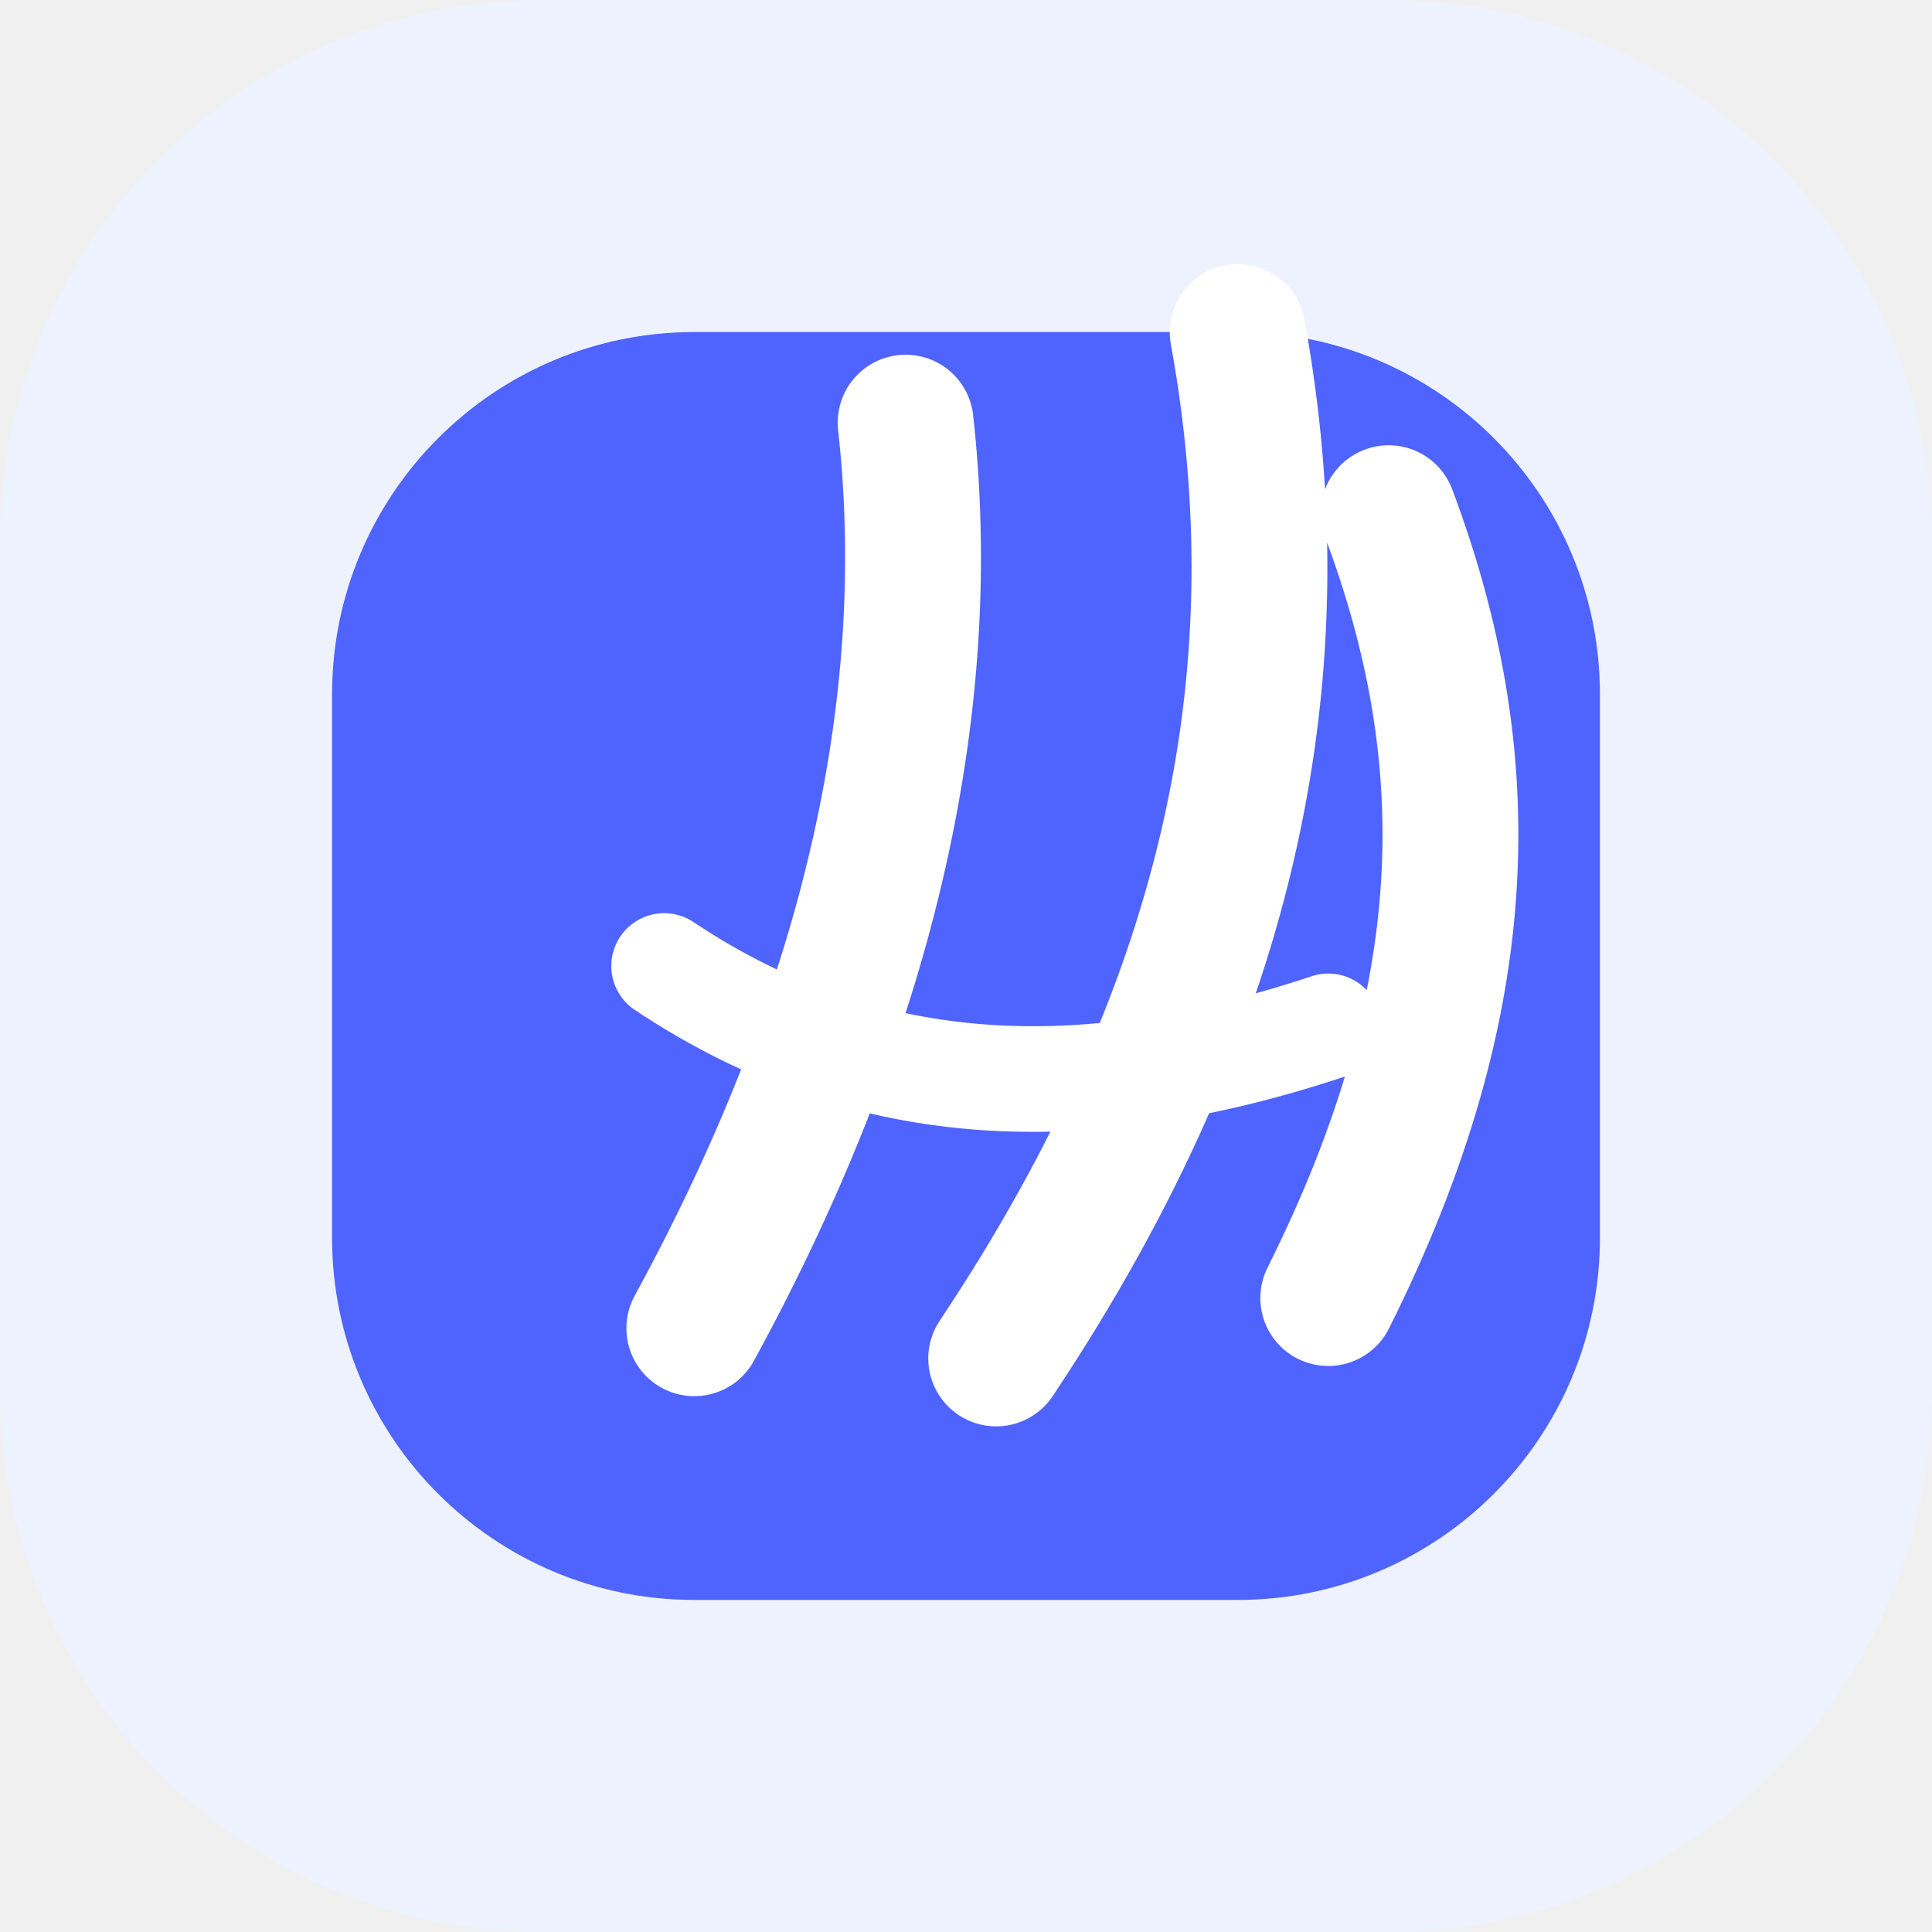
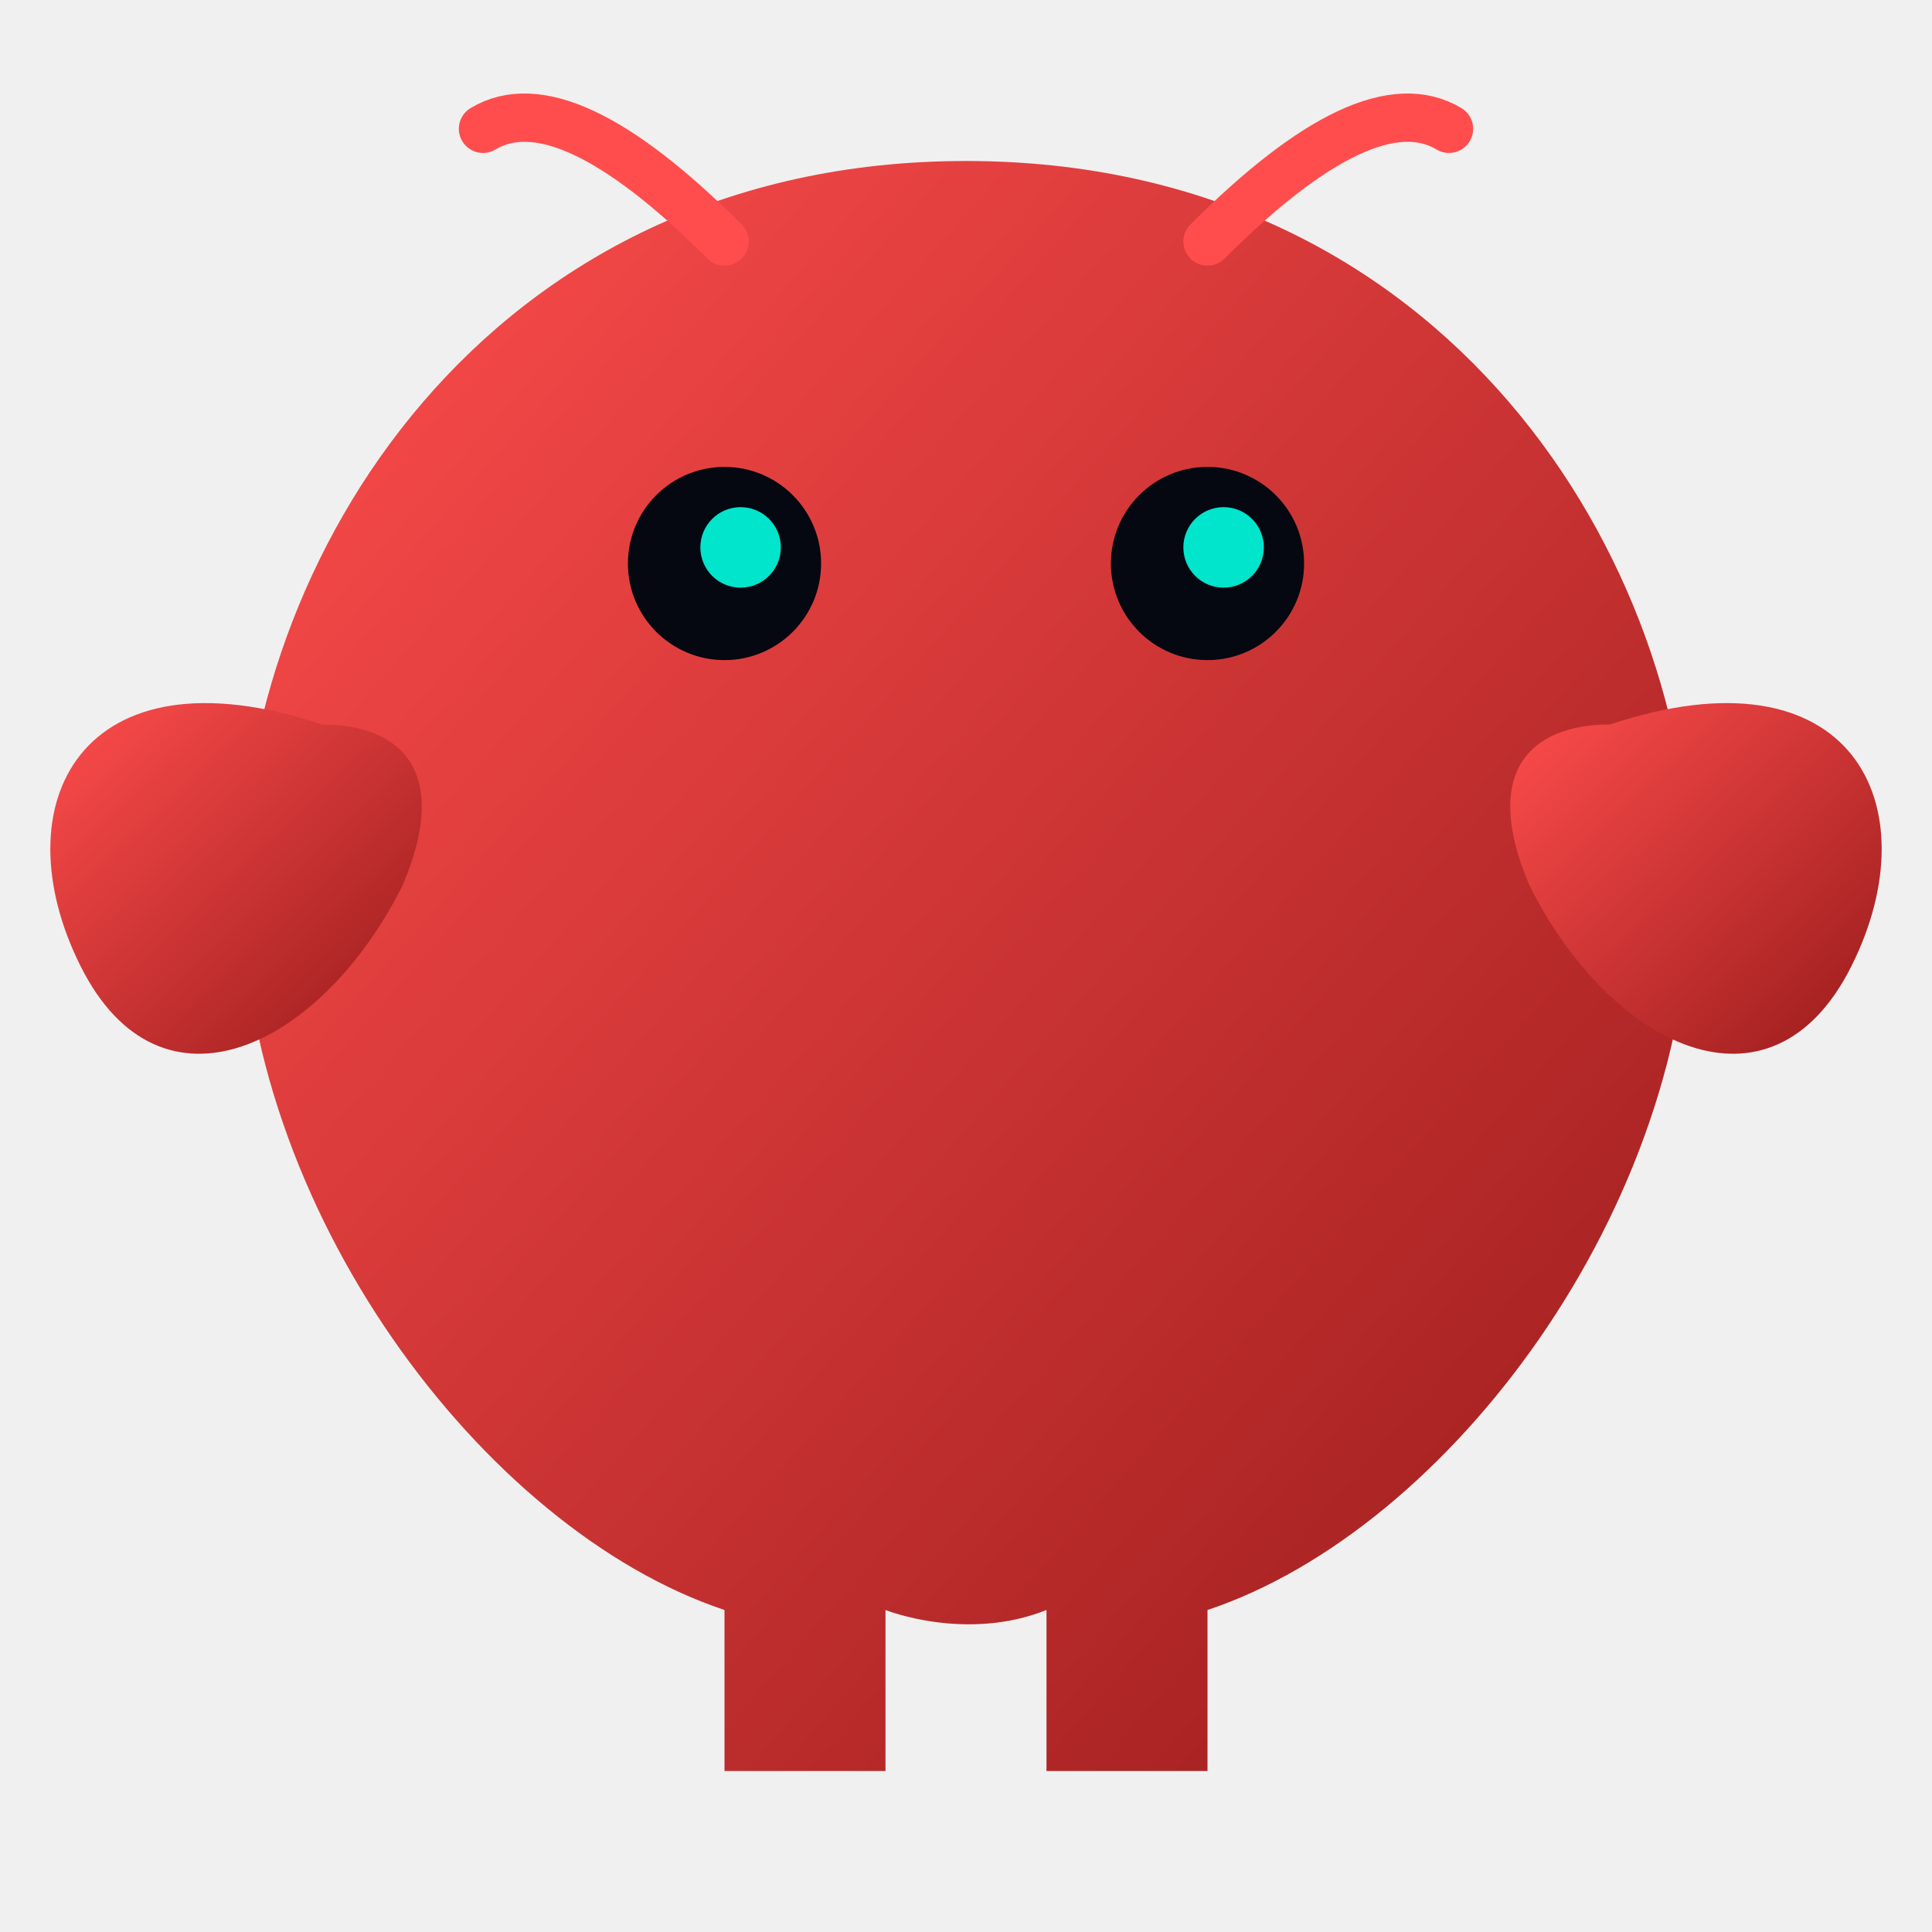
- <svg xmlns="http://www.w3.org/2000/svg" viewBox="0 0 64 64" role="img" aria-labelledby="title">
-   <rect width="64" height="64" rx="18" fill="#eef2ff" />
-   <rect x="11" y="11" width="42" height="42" rx="12" fill="#4f63ff" />
-   <path d="M23 44c6-11 8-21 7-30M33 45c8-12 10-23 8-34M44 43c5-10 5-18 2-26" fill="none" stroke="#fff" stroke-width="4.5" stroke-linecap="round" />
-   <path d="M22 32c6 4 13 5 22 2" fill="none" stroke="#fff" stroke-width="3.5" stroke-linecap="round" />
+ <svg xmlns="http://www.w3.org/2000/svg" viewBox="0 0 120 120" fill="none">
+   <defs>
+     <linearGradient id="lobster-gradient" x1="0%" y1="0%" x2="100%" y2="100%">
+       <stop offset="0%" stop-color="#ff4d4d" />
+       <stop offset="100%" stop-color="#991b1b" />
+     </linearGradient>
+   </defs>
+   <path d="M60 10 C30 10 15 35 15 55 C15 75 30 95 45 100 L45 110 L55 110 L55 100 C55 100 60 102 65 100 L65 110 L75 110 L75 100 C90 95 105 75 105 55 C105 35 90 10 60 10Z" fill="url(#lobster-gradient)" />
+   <path d="M20 45 C5 40 0 50 5 60 C10 70 20 65 25 55 C28 48 25 45 20 45Z" fill="url(#lobster-gradient)" />
+   <path d="M100 45 C115 40 120 50 115 60 C110 70 100 65 95 55 C92 48 95 45 100 45Z" fill="url(#lobster-gradient)" />
+   <path d="M45 15 Q35 5 30 8" stroke="#ff4d4d" stroke-width="3" stroke-linecap="round" />
+   <path d="M75 15 Q85 5 90 8" stroke="#ff4d4d" stroke-width="3" stroke-linecap="round" />
+   <circle cx="45" cy="35" r="6" fill="#050810" />
+   <circle cx="75" cy="35" r="6" fill="#050810" />
+   <circle cx="46" cy="34" r="2.5" fill="#00e5cc" />
+   <circle cx="76" cy="34" r="2.5" fill="#00e5cc" />
</svg>
